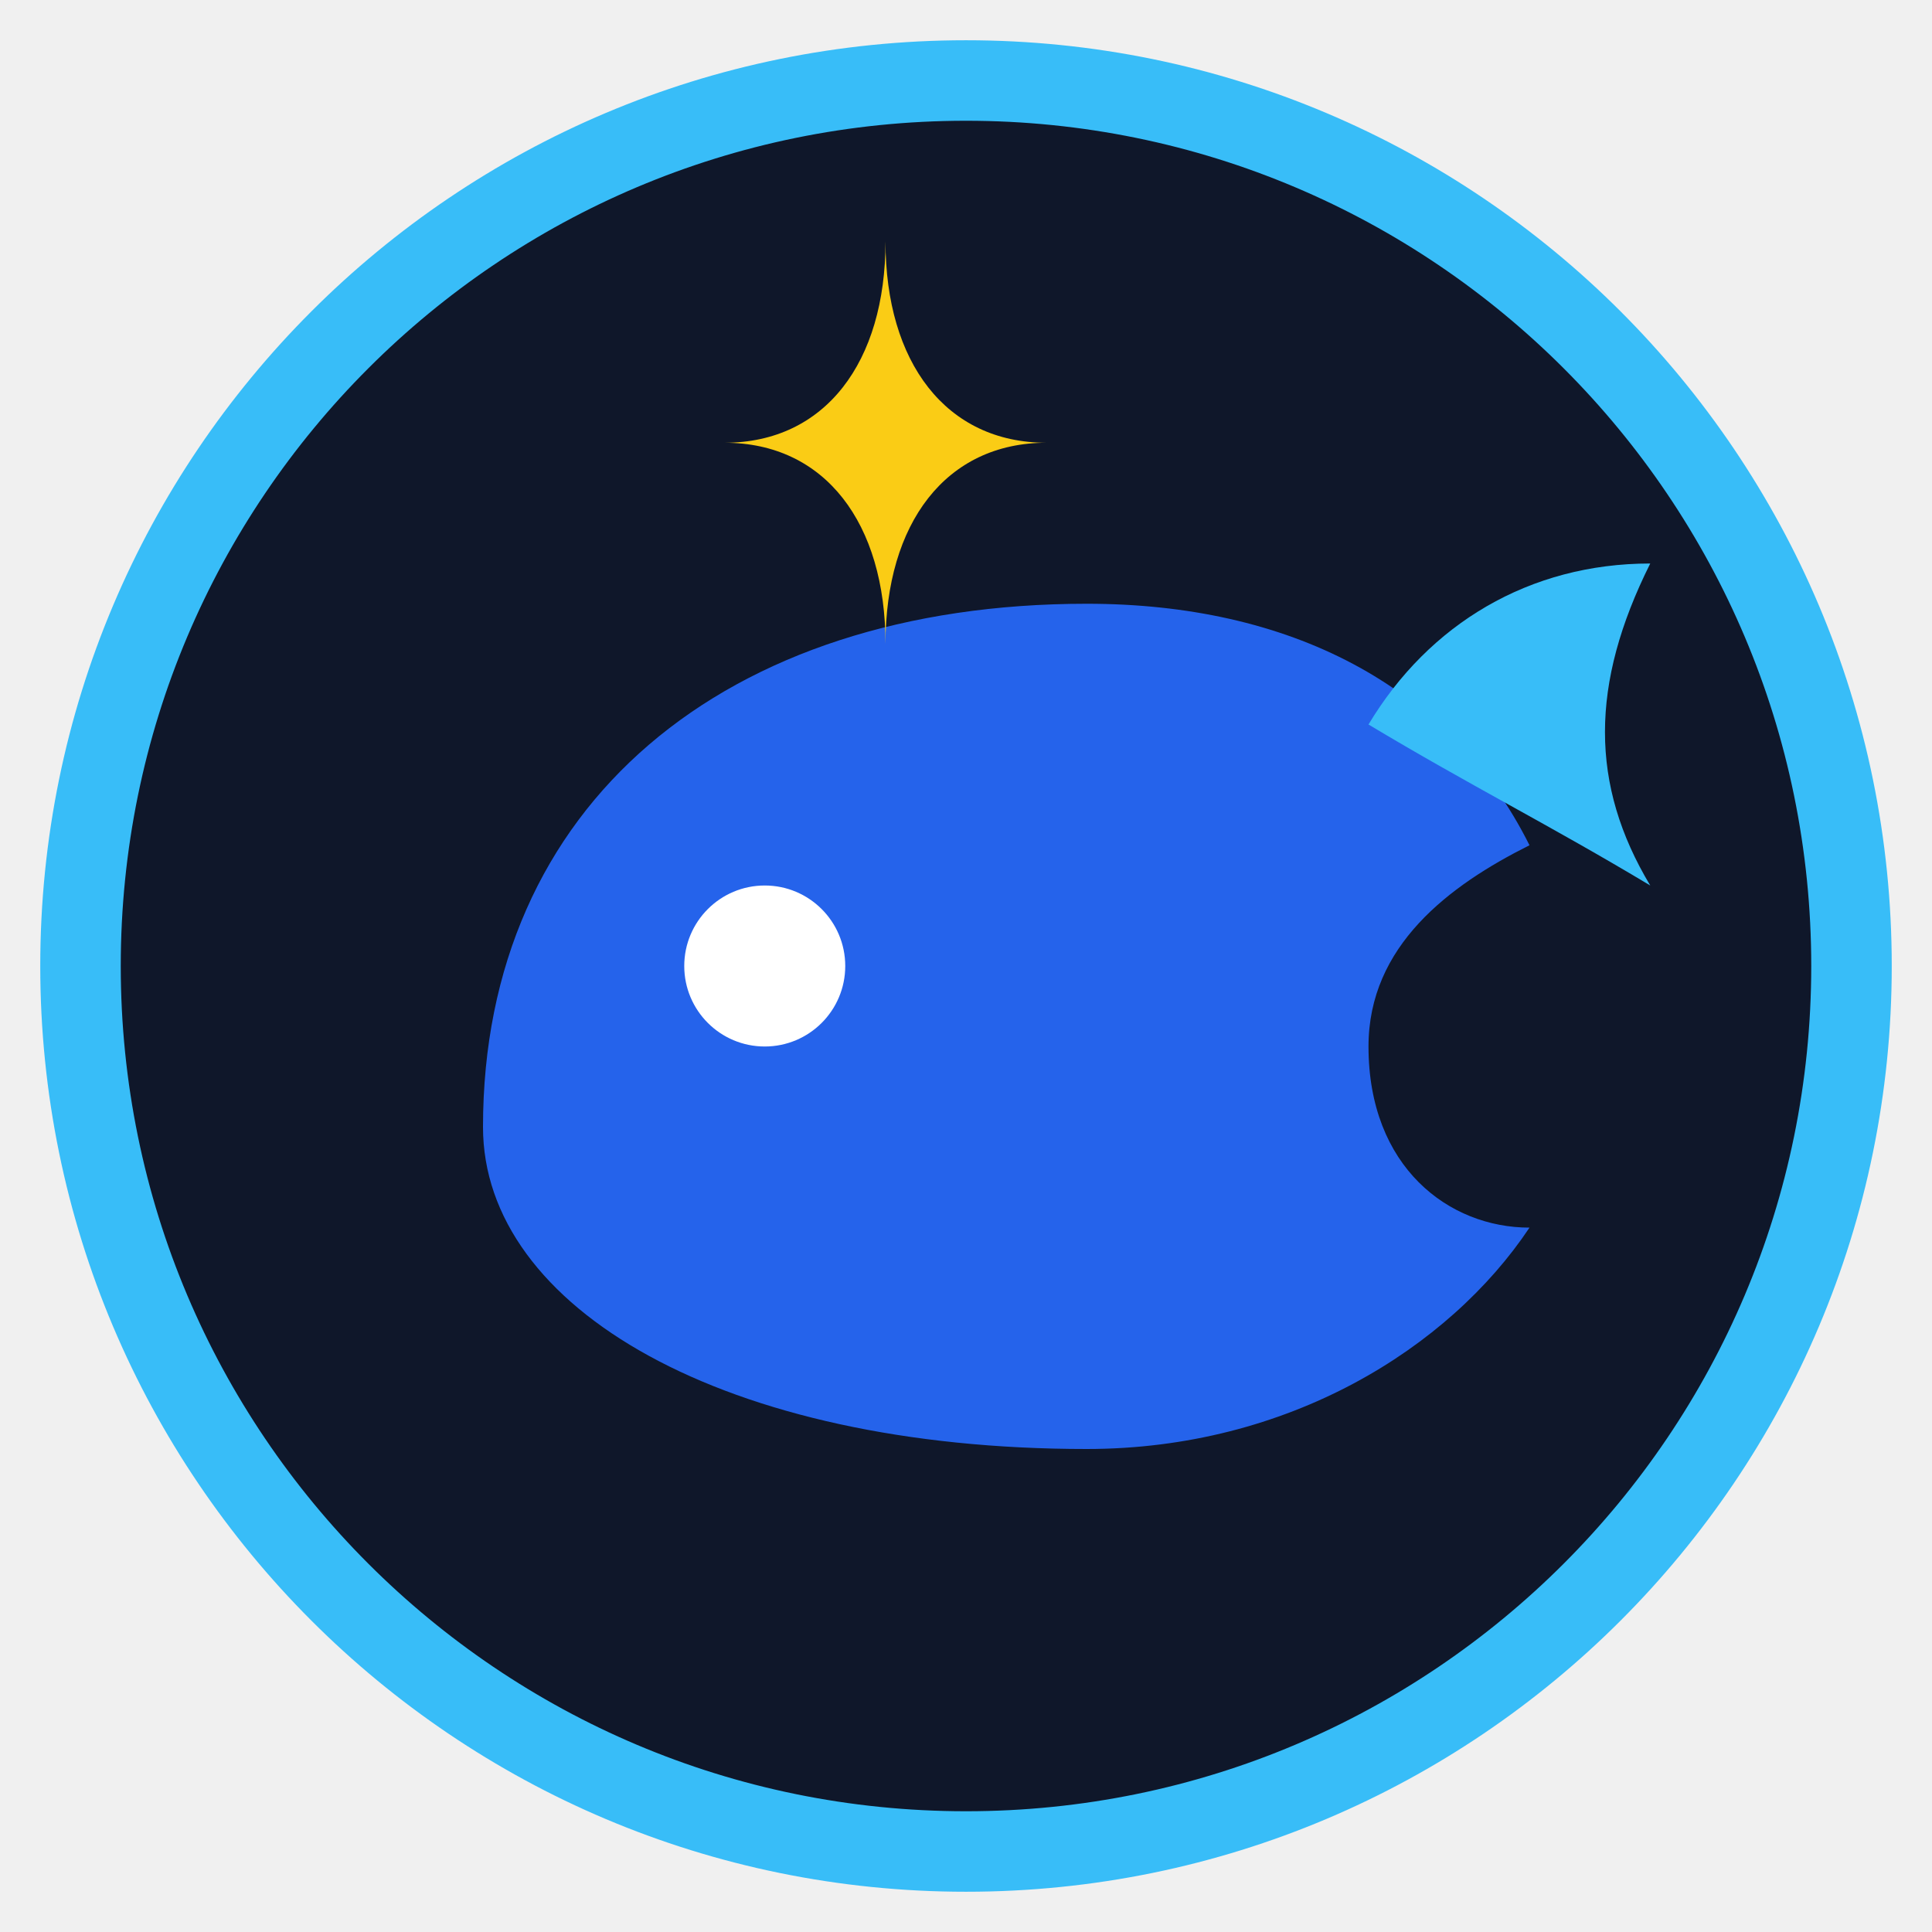
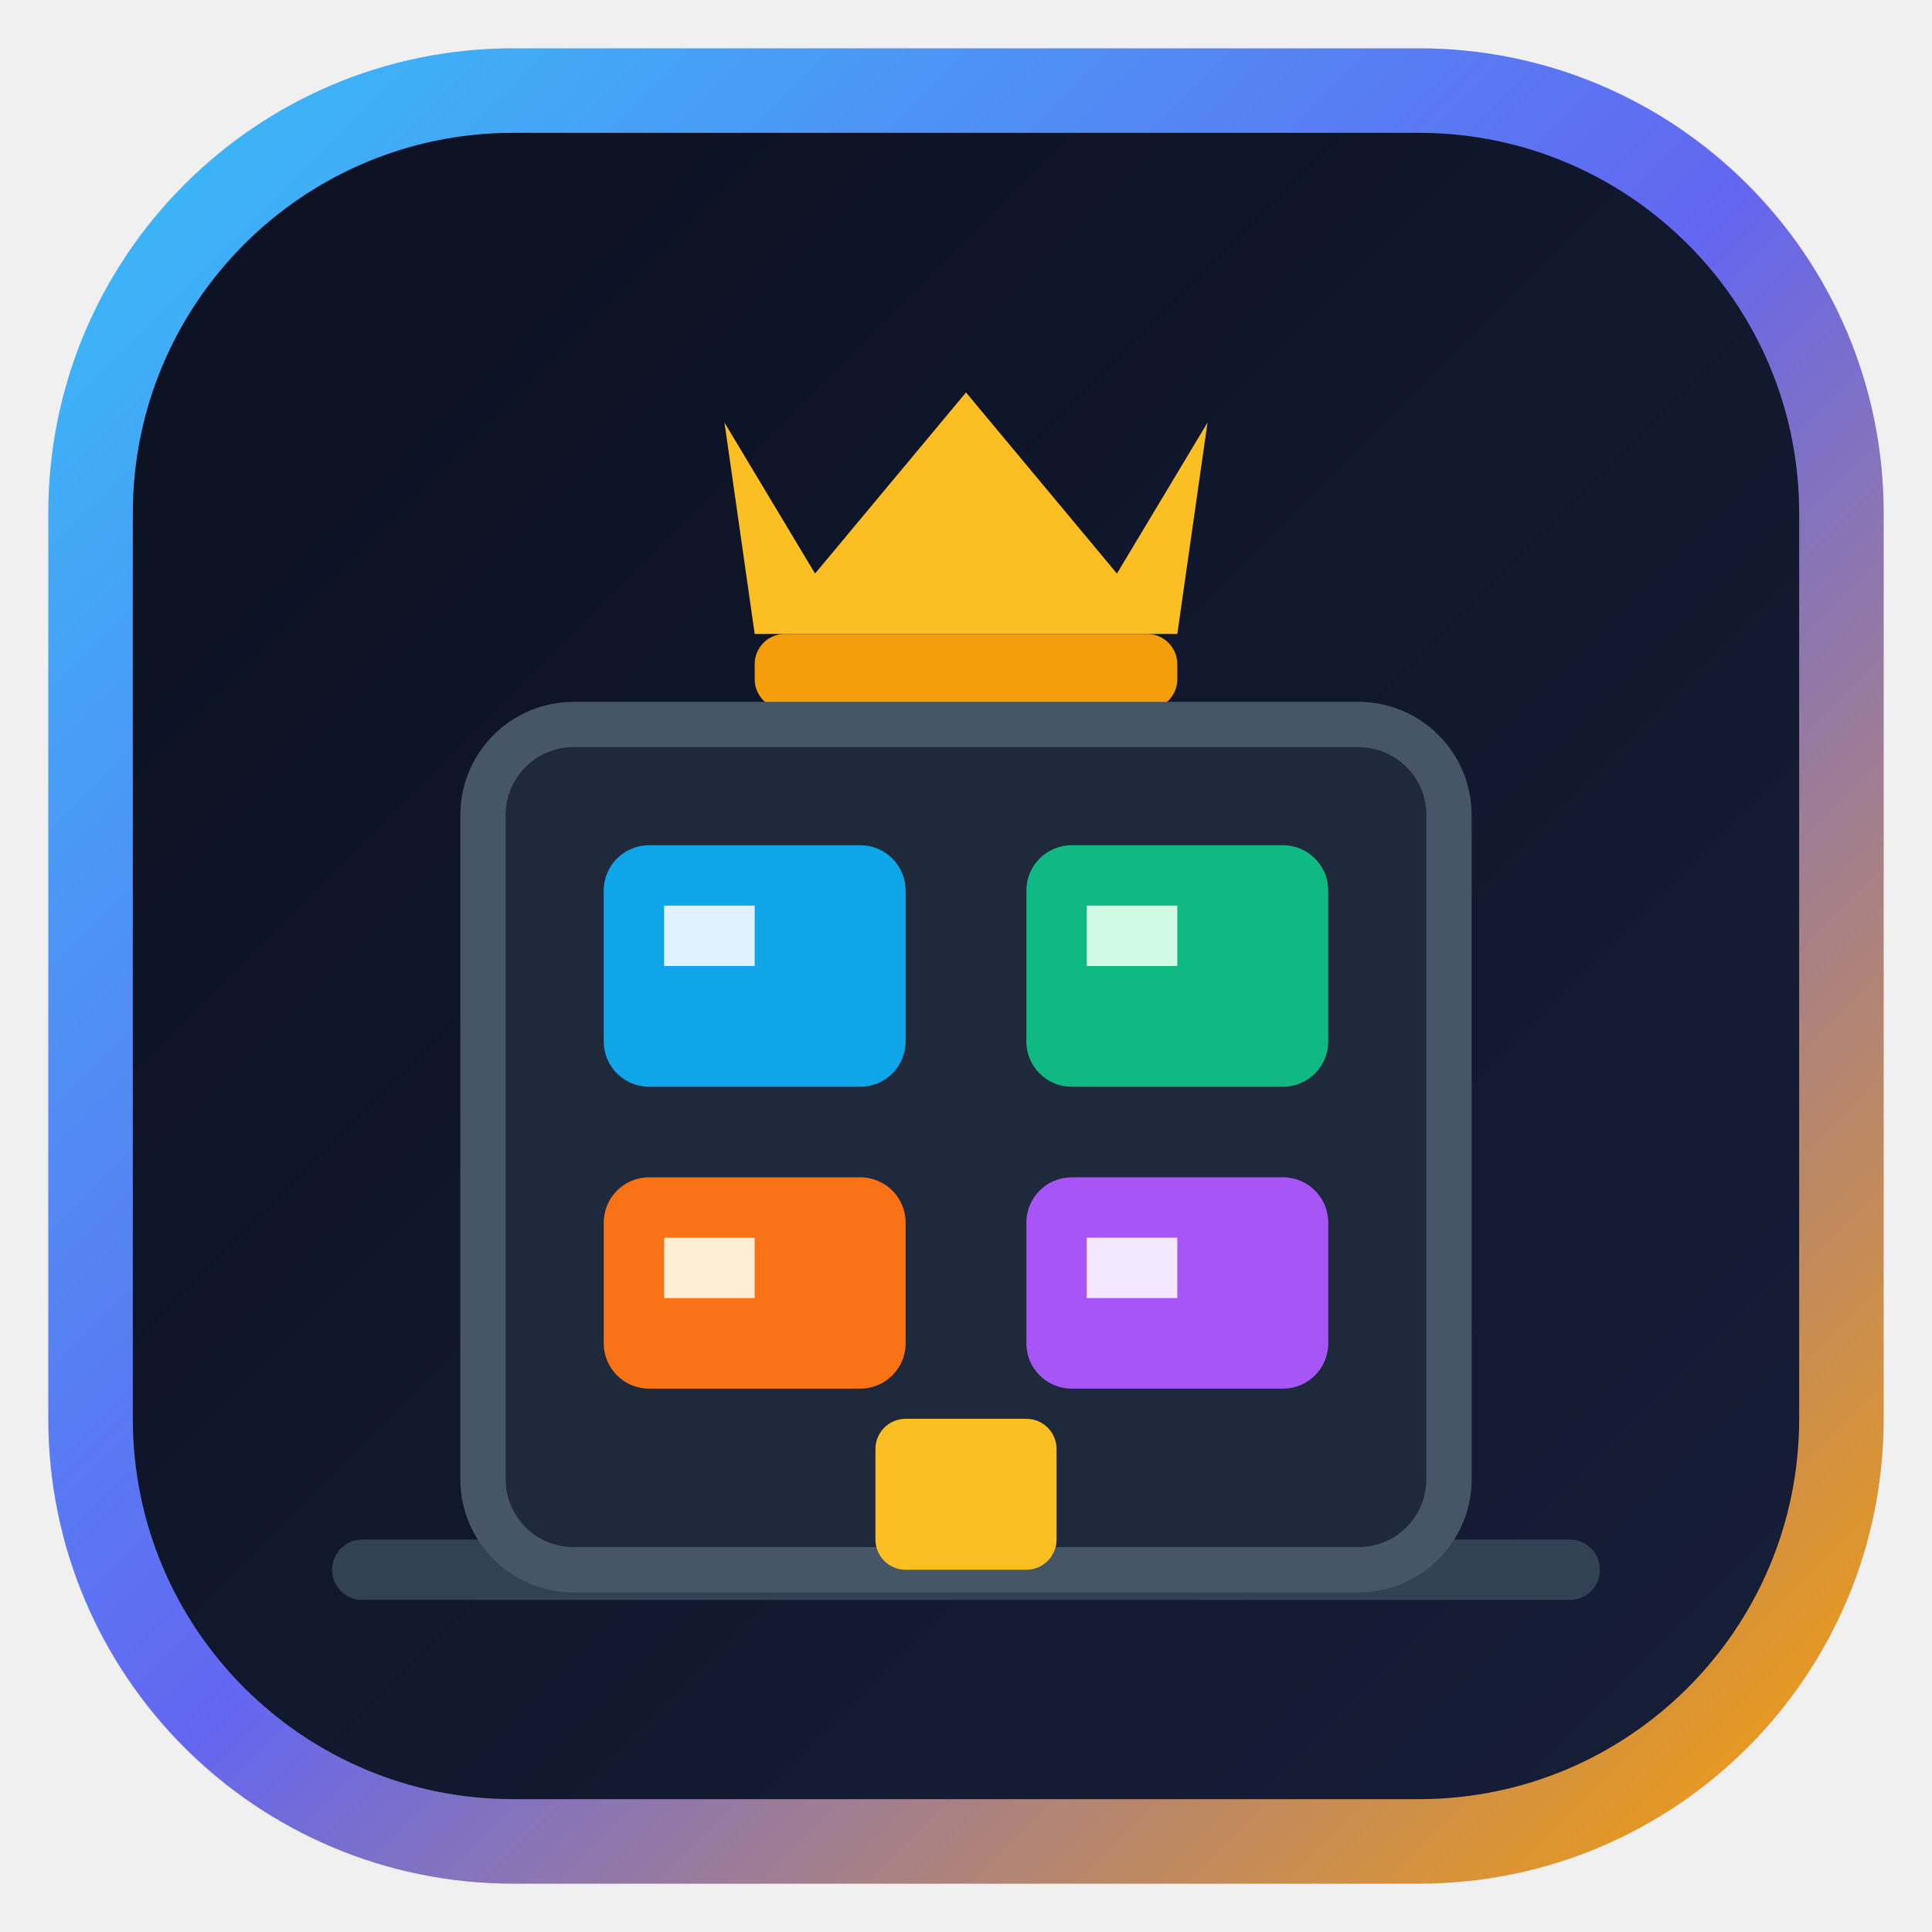
- <svg xmlns="http://www.w3.org/2000/svg" viewBox="0 0 48 48" width="48" height="48">
-   <circle cx="24" cy="24" r="22" fill="#0f172a" stroke="#38bdf8" stroke-width="2" />
-   <path fill="#2563eb" d="M12 28c0-8 6-13 15-13 5 0 9 2 11 6-2 1-4 2.5-4 5 0 3 2 4.5 4 4.5-2 3-6 5.5-11 5.5-9 0-15-3.5-15-8z" />
-   <path fill="#38bdf8" d="M34 18c1.5-2.5 4-4 7-4-1.5 3-1.5 5.5 0 8-2.5-1.5-4.5-2.5-7-4z" />
-   <circle cx="19" cy="24" r="2" fill="#ffffff" />
-   <path fill="#facc15" d="M22 6c0 3-1.5 5-4 5 2.5 0 4 2 4 5 0-3 1.5-5 4-5-2.5 0-4-2-4-5z" />
+ <svg xmlns="http://www.w3.org/2000/svg" viewBox="0 0 64 64" width="64" height="64">
+   <defs>
+     <linearGradient id="bgGrad" x1="0%" y1="0%" x2="100%" y2="100%">
+       <stop offset="0%" stop-color="#0B1021" />
+       <stop offset="100%" stop-color="#171E38" />
+     </linearGradient>
+     <linearGradient id="borderGrad" x1="0%" y1="0%" x2="100%" y2="100%">
+       <stop offset="0%" stop-color="#38BDF8" />
+       <stop offset="50%" stop-color="#6366F1" />
+       <stop offset="100%" stop-color="#F59E0B" />
+     </linearGradient>
+   </defs>
+   <rect x="3" y="3" width="58" height="58" rx="14" fill="url(#bgGrad)" stroke="url(#borderGrad)" stroke-width="2.8" />
+   <path d="M12 52 H52" stroke="#334155" stroke-width="2" stroke-linecap="round" />
+   <path d="M24 14 L27 19 L32 13 L37 19 L40 14 L39 21 H25 Z" fill="#FBBF24" />
+   <rect x="25" y="21" width="14" height="2.5" rx="1" fill="#F59E0B" />
+   <rect x="16" y="24" width="32" height="28" rx="3" fill="#1E293B" stroke="#475569" stroke-width="1.5" />
+   <rect x="20" y="28" width="10" height="8" rx="1.5" fill="#0EA5E9" />
+   <rect x="22" y="30" width="3" height="2" fill="#E0F2FE" />
+   <rect x="34" y="28" width="10" height="8" rx="1.5" fill="#10B981" />
+   <rect x="36" y="30" width="3" height="2" fill="#D1FAE5" />
+   <rect x="20" y="39" width="10" height="7" rx="1.5" fill="#F97316" />
+   <rect x="22" y="41" width="3" height="2" fill="#FFEDD5" />
+   <rect x="34" y="39" width="10" height="7" rx="1.5" fill="#A855F7" />
+   <rect x="36" y="41" width="3" height="2" fill="#F3E8FF" />
+   <rect x="29" y="47" width="6" height="5" rx="1" fill="#FBBF24" />
</svg>
